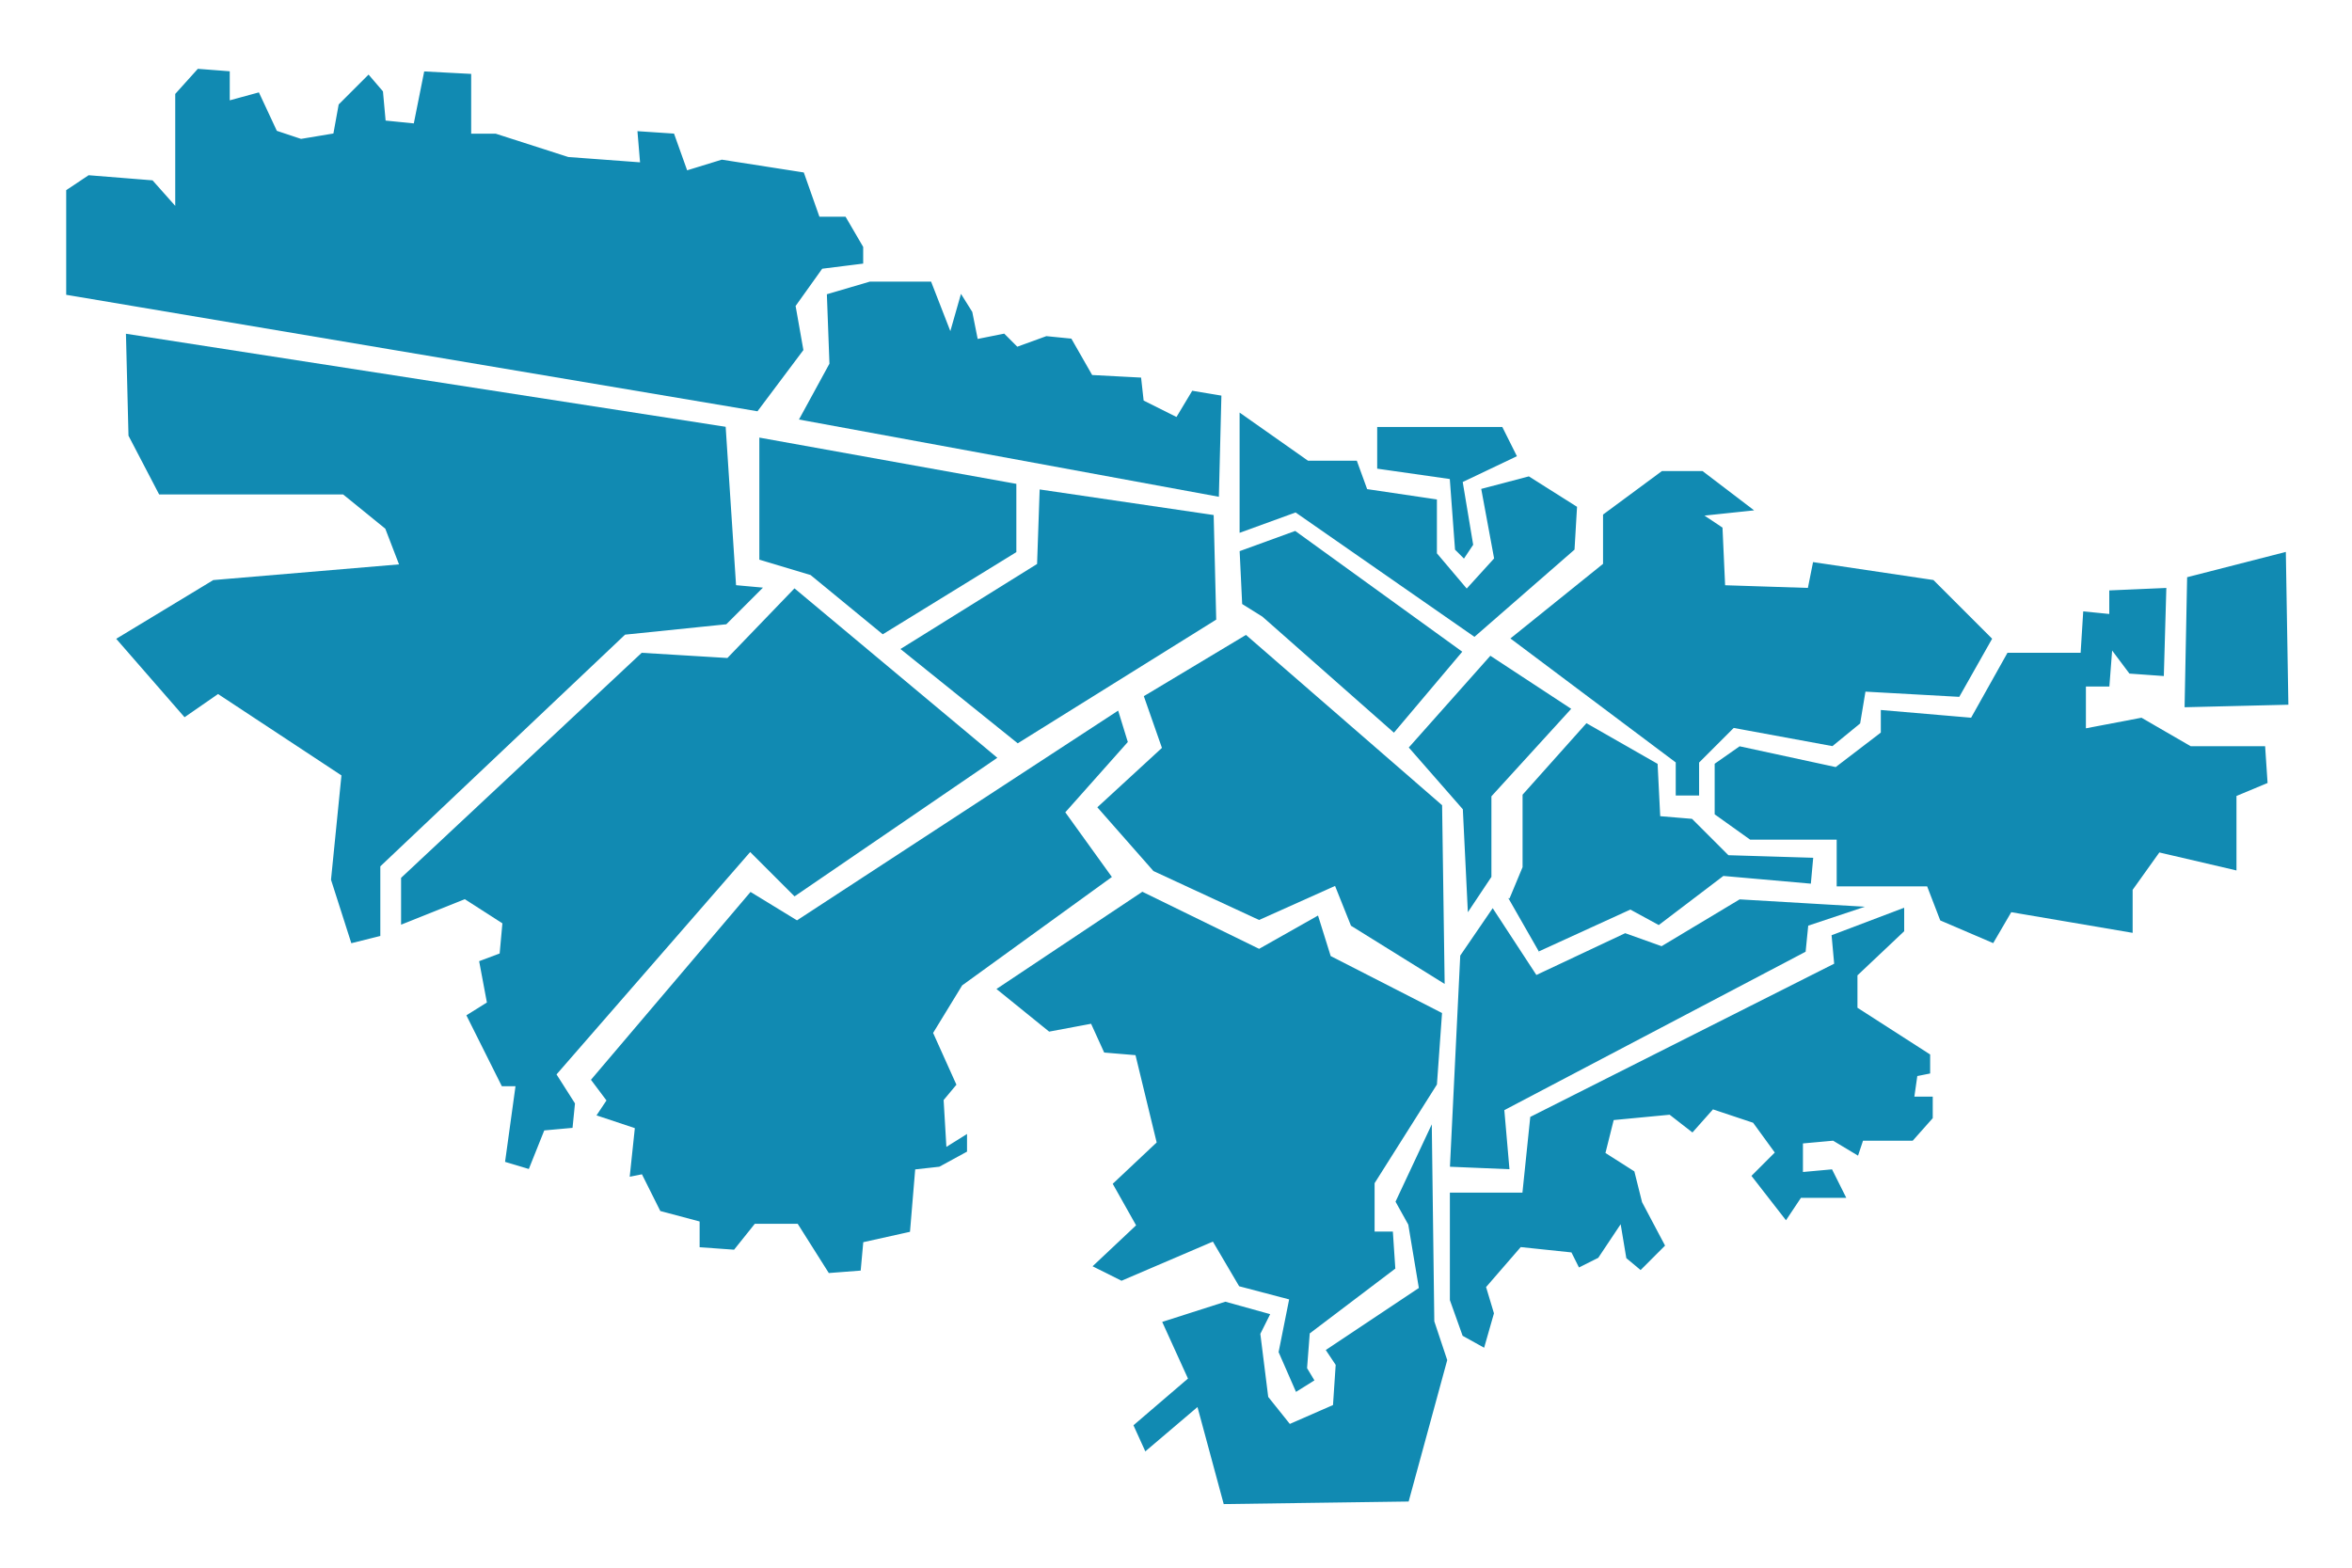
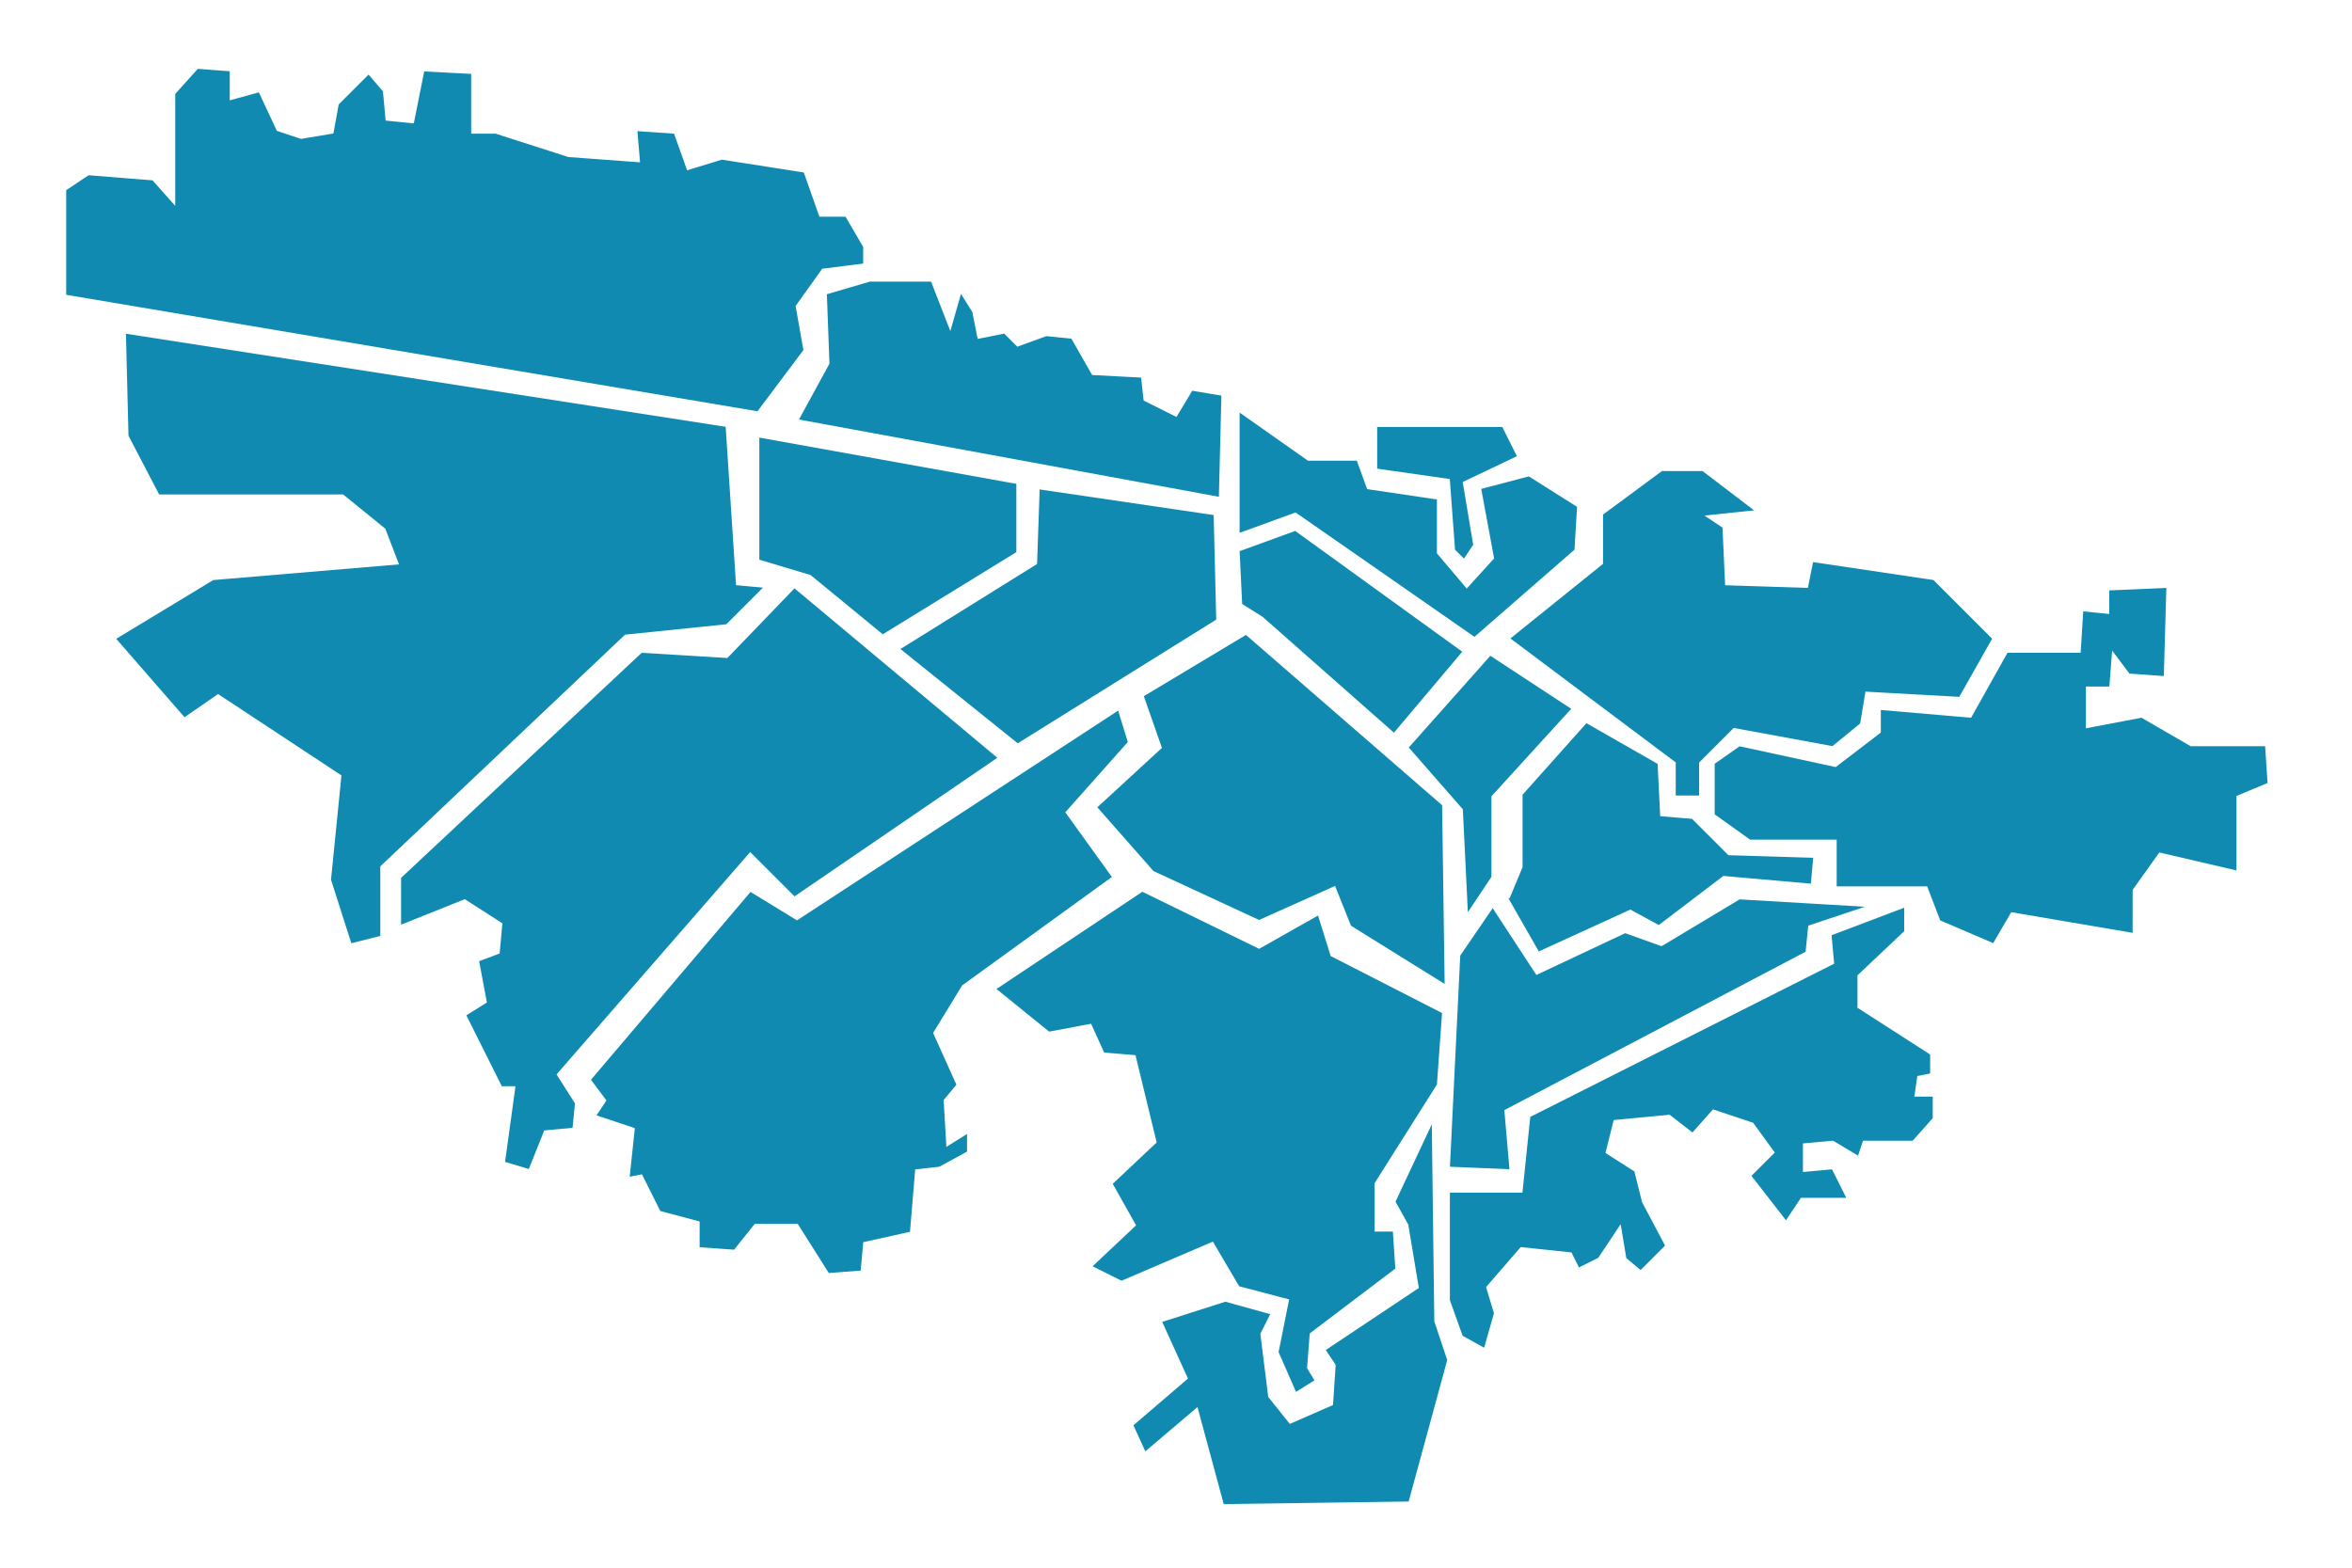
<svg xmlns="http://www.w3.org/2000/svg" width="906" height="604" viewBox="0 0 906 604">
  <defs>
    <style>
      .cls-1 {
        fill: #118ab2;
        stroke: #feffff;
        stroke-width: 1px;
        fill-rule: evenodd;
      }
    </style>
  </defs>
  <path id="Forma_4" data-name="Forma 4" class="cls-1" d="M292,168v48l20,6,28,23,52-32V186Z" />
  <path id="Forma_5" data-name="Forma 5" class="cls-1" d="M346,250l53-33,1-29,68,10,1,41-77,48Z" />
  <path id="Forma_6" data-name="Forma 6" class="cls-1" d="M478,233l8,5,51,45,27-32-65-47-22,8Z" />
  <path id="Forma_7" data-name="Forma 7" class="cls-1" d="M307,162l163,30,1-40-12-2-6,10-12-6-1-9-19-1-8-14-10-1-11,4-5-5-10,2-2-10-5-8-4,14-7-18H335l-17,5,1,27Z" />
  <path id="Forma_8" data-name="Forma 8" class="cls-1" d="M422,311l22,25,41,19,29-13,6,15,37,23-1-70-76-66-40,24,7,20Z" />
  <path id="Forma_9" data-name="Forma 9" class="cls-1" d="M227,416l6,8-4,6,15,5-2,19,5-1,7,14,15,4v10l14,1,8-10h16l12,19,13-1,1-11,18-4,2-24,9-1,11-6v-8l-8,5-1-17,5-6-9-20,11-18,58-42-18-25,24-27-4-13L307,354l-18-11Z" />
  <path id="Forma_10" data-name="Forma 10" class="cls-1" d="M404,398l-21-17,57-38,45,22,23-13,5,16,43,22-2,28-24,38v18h7l1,15-33,25-1,13,3,5-8,5-7-16,4-20-19-5-10-17-35,15-12-6,17-16-9-16,17-16-8-33-12-1-5-11Z" />
  <path id="Forma_11" data-name="Forma 11" class="cls-1" d="M477,206l22-8,69,48,39-34,1-17-19-12-19,5,5,27-10,11-11-13V192l-27-4-4-11H504l-27-19v48Z" />
  <path id="Forma_12" data-name="Forma 12" class="cls-1" d="M530,181l28,4,2,27,4,4,4-6-4-24,21-10-6-12H530v17Z" />
  <path id="Forma_13" data-name="Forma 13" class="cls-1" d="M542,288l21,24,2,41,10-15V307l31-34-32-21Z" />
  <path id="Forma_14" data-name="Forma 14" class="cls-1" d="M581,346l5-12V306l25-28,28,16,1,20,12,1,14,14,33,1-1,11-34-3-25,19-11-6-35,16" />
  <path id="Forma_15" data-name="Forma 15" class="cls-1" d="M592,375l-17-26-13,19-4,82,24,1-2-23,116-61,1-10,24-8-51-3-30,18-14-5Z" />
  <path id="Forma_16" data-name="Forma 16" class="cls-1" d="M471,580l72-1,15-55-5-15-1-78-15,32,5,9,4,24-36,24,4,6-1,15-16,7-8-10-3-24,4-8-18-5-25,8,10,22-21,18,5,11,20-17Z" />
  <path id="Forma_17" data-name="Forma 17" class="cls-1" d="M581,246l64,48v13h10V294l13-13,38,7,11-9,2-12,36,2,13-23-23-23-47-7-2,10-31-1-1-22-6-4,19-2-21-16H640l-23,17v19Z" />
-   <path id="Forma_18" data-name="Forma 18" class="cls-1" d="M842,222l39-10,1,60-41,1Z" />
  <path id="Forma_19" data-name="Forma 19" class="cls-1" d="M814,252l6,8,14,1,1-35-23,1v9l-10-1-1,16H773l-14,25-35-3v9l-17,13-37-8-10,7v20l14,10h33v18h35l5,13,21,9,7-12,47,8V343l10-14,30,7V307l12-5-1-15H844l-19-11-21,4V265h9Z" />
  <path id="Forma_20" data-name="Forma 20" class="cls-1" d="M738,422h7v9l-8,9H718l-2,6-10-6-11,1v10l11-1,6,12H694l-6,9-14-18,9-9-8-11-15-5-8,9-9-7-21,2-3,12,11,7,3,12,9,17-10,10-6-5-2-12-8,12-8,4-3-6-19-2-13,15,3,10-4,14-9-5-5-14V459h28l3-29,117-59-1-11,29-11v10l-18,17v12l28,18v8l-5,1Z" />
  <path id="Forma_1" data-name="Forma 1" class="cls-1" d="M25,114l267,45,18-24-3-17,10-14,16-2V95l-7-12H316l-6-17-32-5-13,4-5-14-15-1,1,12-27-2-28-9h-9V28l-19-1-4,20-10-1-1-11-6-7L130,40l-2,11-12,2-9-3-7-15L89,38V27L76,26,67,36V78l-8-9L34,67l-9,6v41Z" />
  <path id="Forma_2" data-name="Forma 2" class="cls-1" d="M48,128l232,36,4,61,11,1-15,15-39,4-94,89v27l-12,3-8-25,4-40L84,268l-13,9L44,246l38-23,71-6-5-13-16-13H61L49,168Z" />
  <path id="Forma_3" data-name="Forma 3" class="cls-1" d="M179,347l-25,10V338l93-87,33,2,26-27,79,66-79,54-17-17-74,85,7,11-1,10-11,1-6,15-10-3,4-29h-5l-14-28,8-5-3-16,8-3,1-11Z" />
</svg>
